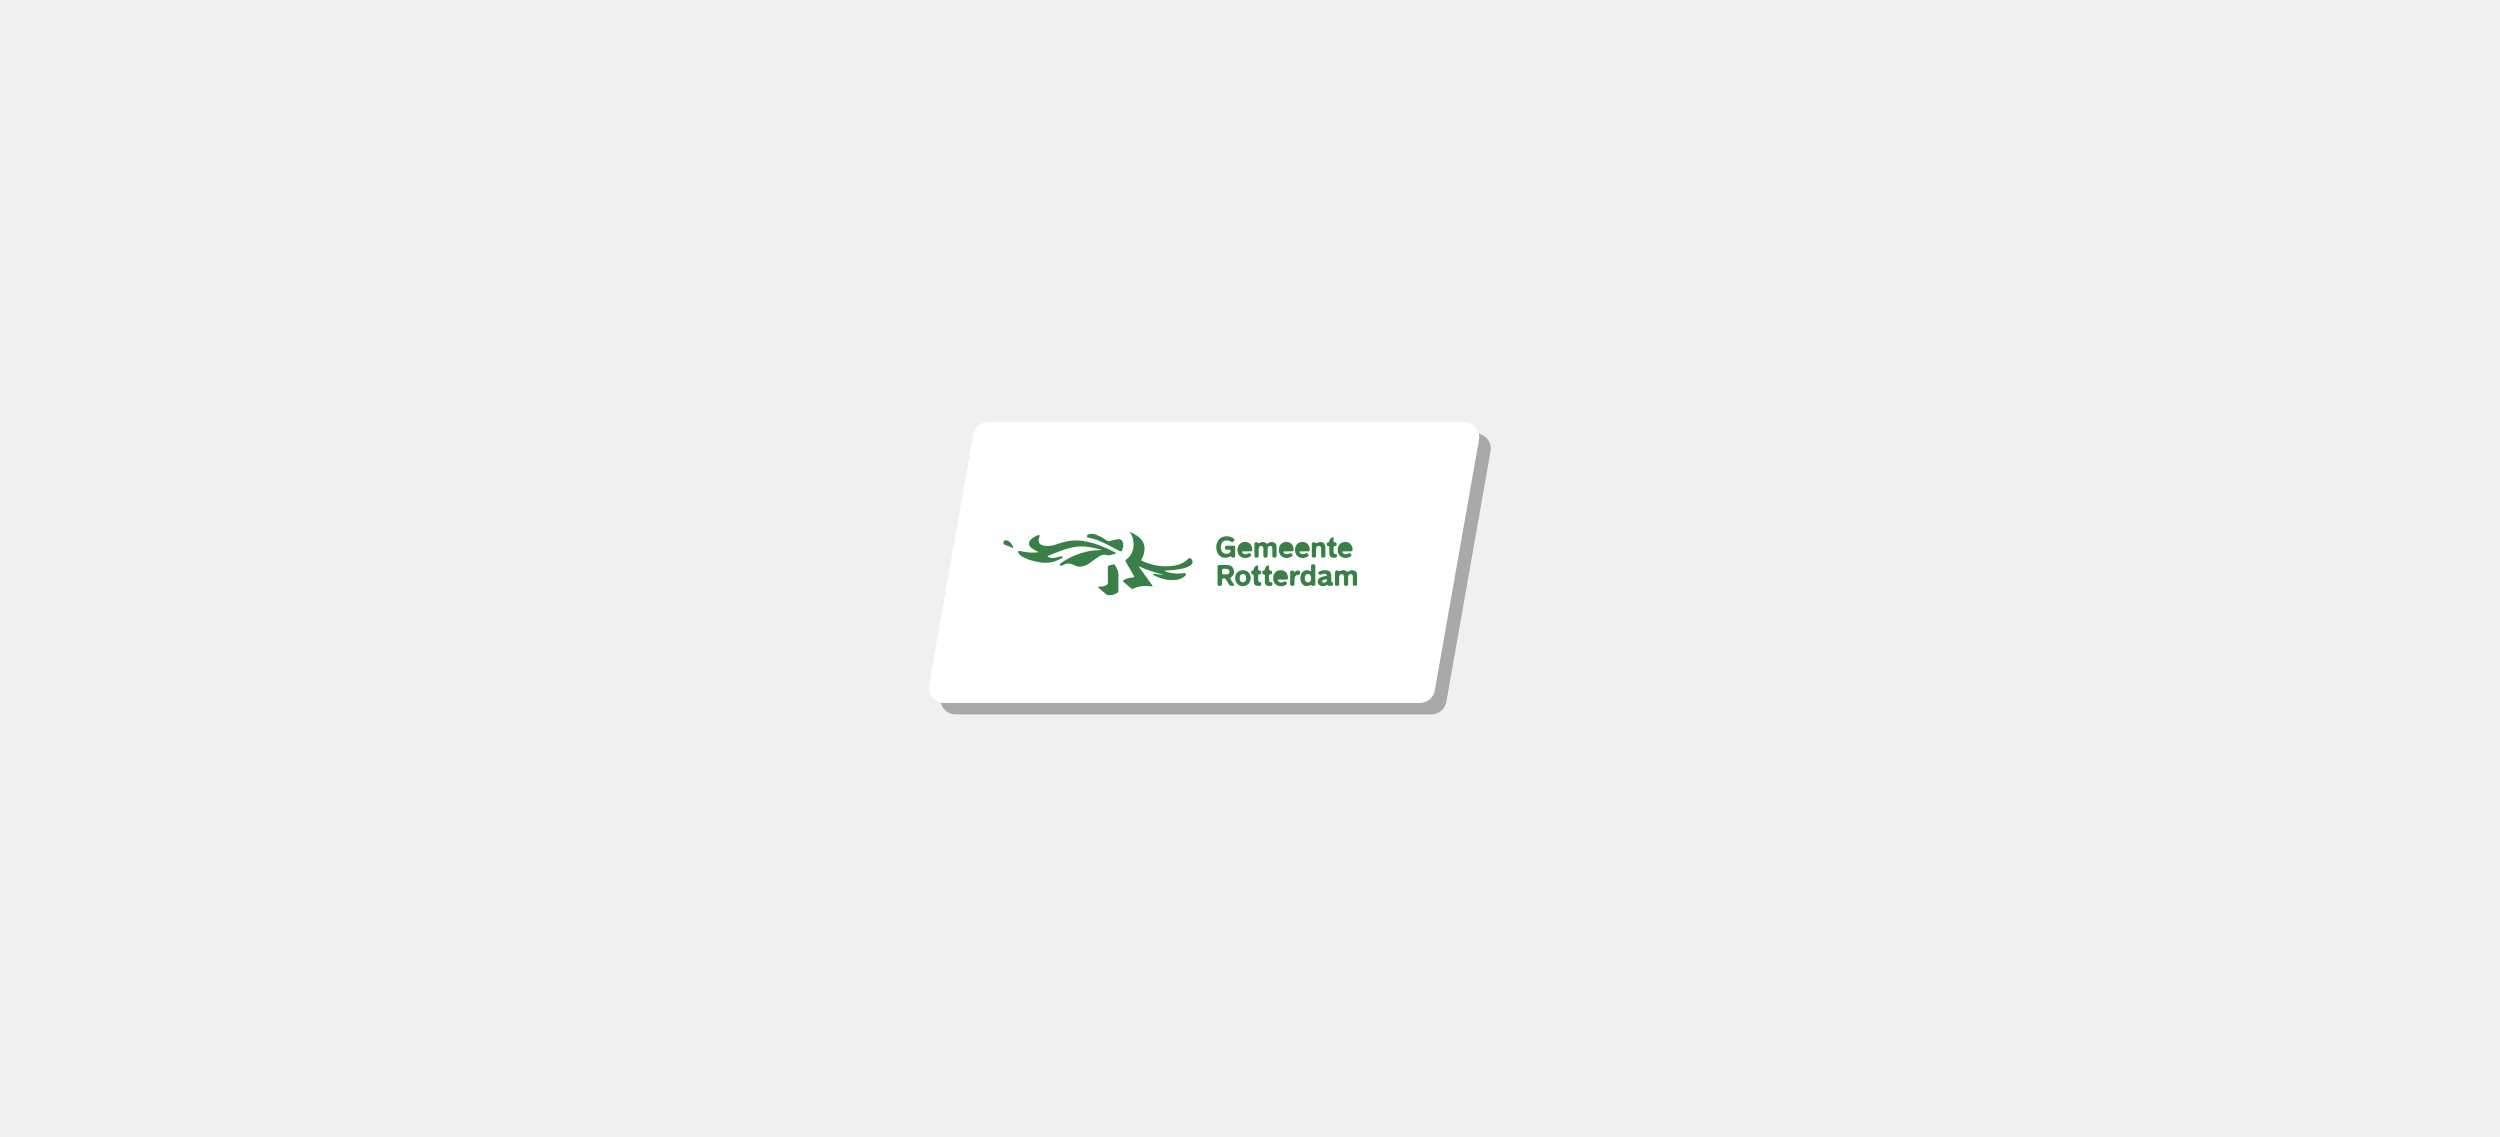
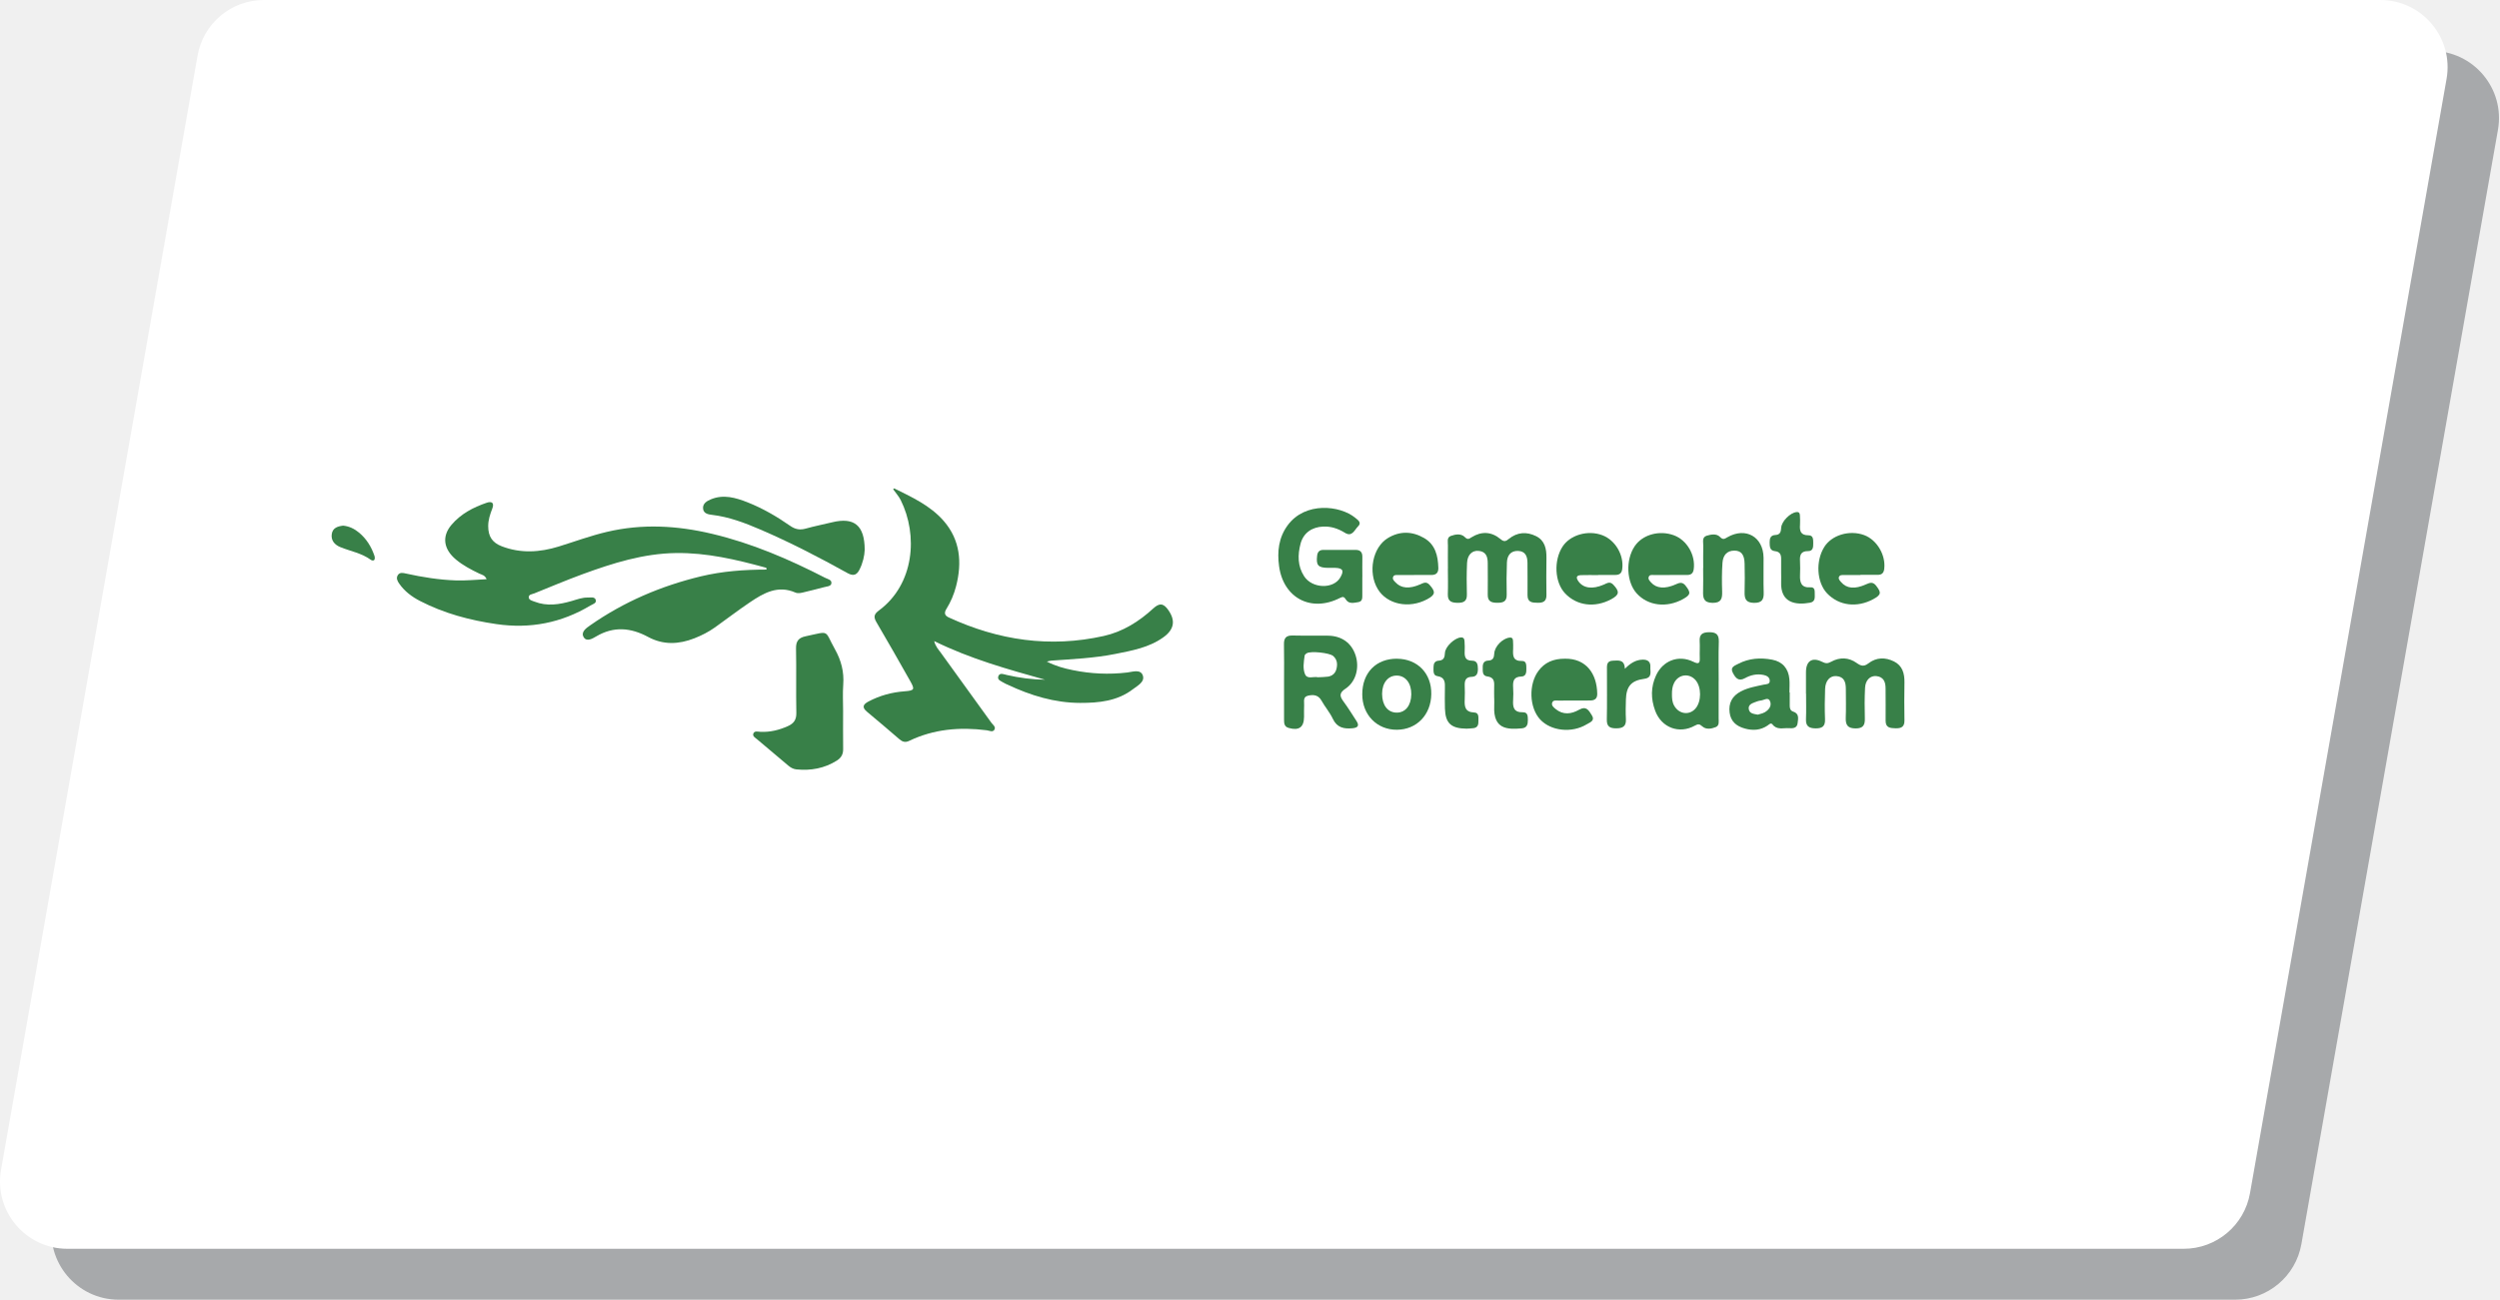
- <svg xmlns="http://www.w3.org/2000/svg" id="Layer_1" viewBox="0 0 2573.9 1170">
+ <svg xmlns="http://www.w3.org/2000/svg" viewBox="956.27 434.49 578.581 301.02">
  <defs>
    <style>.cls-1{fill:#fff;}.cls-2{fill:#a7a9ab;}.cls-3{fill:#388048;}</style>
  </defs>
  <path class="cls-2" d="M1473.76,735.51h-490.01c-9.68,0-17.02-8.74-15.34-18.28l45.51-258.08c1.31-7.44,7.78-12.87,15.34-12.87h490.01c9.68,0,17.02,8.74,15.34,18.28l-45.51,258.08c-1.31,7.44-7.78,12.87-15.34,12.87Z" />
-   <path class="cls-1" d="M1461.86,723.72h-490.01c-9.68,0-17.02-8.74-15.34-18.28l45.51-258.08c1.31-7.44,7.78-12.87,15.34-12.87h490.01c9.68,0,17.02,8.74,15.34,18.28l-45.51,258.08c-1.31,7.44-7.78,12.87-15.34,12.87Z" />
+   <path class="cls-1" d="M1461.86,723.72h-490.01c-9.68,0-17.02-8.74-15.34-18.28l45.51-258.08c1.31-7.44,7.78-12.87,15.34-12.87h490.01c9.68,0,17.02,8.74,15.34,18.28l-45.51,258.08c-1.31,7.44-7.78,12.87-15.34,12.87Z" style="" />
  <g>
    <path class="cls-3" d="M1068.93,568.63c-.42-.97-1.13-1.02-1.67-1.28-1.91-.92-3.78-1.89-5.41-3.25-2.9-2.41-3.32-5.36-1.07-8.03,2.16-2.56,5.05-4.07,8.18-5.14,1.21-.41,1.78,.06,1.29,1.34-.51,1.32-.95,2.63-.95,4.07,0,2.39,.92,3.83,3.17,4.69,4.37,1.67,8.77,1.4,13.16,.04,3.72-1.15,7.38-2.51,11.19-3.4,8.15-1.92,16.25-1.46,24.32,.46,9.2,2.18,17.83,5.89,26.2,10.2,.56,.29,1.57,.43,1.41,1.31-.12,.66-1.02,.67-1.62,.83-1.54,.42-3.1,.79-4.65,1.17-.69,.17-1.41,.37-2.08,.08-4.07-1.77-7.35,.14-10.52,2.28-2.75,1.85-5.39,3.89-8.09,5.81-1.46,1.04-3.06,1.85-4.73,2.51-3.63,1.43-7.23,1.59-10.74-.31-4.01-2.16-7.97-2.52-12.03-.11-.88,.52-2.22,1.32-2.9,.14-.68-1.19,.6-2.07,1.53-2.72,7.79-5.45,16.38-9.11,25.61-11.34,5-1.2,10.08-1.56,15.17-1.57,.15-.31-.03-.42-.19-.46-6.79-1.86-13.61-3.47-20.75-3.37-7.56,.11-14.61,2.34-21.58,4.89-3.78,1.39-7.49,2.95-11.22,4.46-.49,.2-1.32,.22-1.27,.93,.04,.62,.8,.77,1.32,.97,2.9,1.14,5.78,.68,8.65-.15,1.23-.36,2.43-.83,3.73-.79,.67,.02,1.61-.25,1.82,.6,.18,.73-.72,.93-1.25,1.25-6.73,4.03-13.95,5.43-21.74,4.3-6.19-.9-12.14-2.48-17.71-5.36-1.9-.98-3.57-2.24-4.81-4.01-.4-.57-.77-1.25-.34-1.95,.46-.75,1.23-.54,1.91-.39,3.81,.84,7.67,1.46,11.57,1.59,2.32,.08,4.64-.17,7.09-.28Z" />
    <path class="cls-3" d="M1198.62,587.71c2.11,1.08,4.06,1.59,6.03,1.99,4.16,.85,8.35,1.05,12.59,.55,1.21-.14,3.08-.85,3.62,.68,.52,1.5-1.22,2.37-2.29,3.19-3.6,2.76-7.9,3.18-12.21,3.17-5.92-.01-11.47-1.71-16.79-4.22-.29-.14-.6-.24-.86-.42-.61-.39-1.66-.65-1.28-1.59,.33-.82,1.24-.4,1.89-.25,2.93,.68,5.89,1.06,8.91,1.11-8.65-2.43-17.3-4.82-25.67-8.95,.3,1.26,1.01,1.97,1.56,2.74,3.88,5.39,7.78,10.76,11.66,16.15,.35,.49,1.11,.97,.72,1.63-.4,.68-1.18,.21-1.77,.14-6.22-.79-12.26-.29-17.98,2.46-.9,.43-1.55,.21-2.25-.39-2.47-2.13-4.95-4.24-7.45-6.32-1.18-.98-1.1-1.67,.27-2.4,2.64-1.4,5.43-2.16,8.42-2.38,2.27-.17,2.37-.44,1.25-2.4-2.58-4.55-5.15-9.11-7.81-13.62-.7-1.19-.55-1.85,.55-2.67,8.24-6.07,9.14-17.46,5.07-25.61-.45-.89-1.15-1.66-1.74-2.49,.08-.07,.2-.23,.23-.21,4.13,2.04,8.37,3.99,11.45,7.52,3.85,4.41,4.3,9.65,2.89,15.13-.48,1.86-1.22,3.63-2.24,5.27-.55,.88-.46,1.52,.55,1.98,11.5,5.3,23.44,7.07,35.88,4.29,4.39-.98,8.14-3.33,11.44-6.36,1.45-1.34,2.4-1.25,3.53,.39,1.68,2.42,1.33,4.47-1.15,6.26-3.32,2.4-7.26,3.09-11.14,3.87-4.9,.98-9.89,1.19-14.86,1.55-.23,.02-.45,.09-1.01,.22Z" />
    <path class="cls-3" d="M1151.47,599.17c0,2.93-.03,5.86,.01,8.79,.02,1.21-.44,2.04-1.46,2.69-2.88,1.81-6.02,2.37-9.36,2.04-.72-.07-1.33-.41-1.88-.88-2.38-2.02-4.78-4.02-7.16-6.04-.42-.36-1.14-.73-.95-1.32,.24-.78,1.09-.48,1.68-.46,2.22,.1,4.29-.41,6.31-1.31,1.39-.62,2.01-1.47,1.98-3.07-.1-4.96,.03-9.93-.07-14.9-.03-1.72,.57-2.51,2.26-2.86,5.72-1.21,4.21-1.51,6.75,3.01,1.45,2.59,2.14,5.24,1.92,8.2-.15,2.03-.03,4.07-.03,6.11Z" />
    <path class="cls-3" d="M1271.68,568.12c0,1.34,.02,2.68,0,4.01-.01,.75,.11,1.66-.93,1.82-.98,.15-2.15,.48-2.82-.53-.45-.68-.64-.84-1.42-.44-6.65,3.4-13.09,.06-14.1-7.35-.46-3.35-.12-6.61,1.99-9.48,4.06-5.53,12.15-4.62,15.66-1.72,.63,.52,1.53,1.1,.63,1.98-.81,.79-1.36,2.52-3.02,1.49-1.57-.97-3.2-1.53-5.06-1.45-2.6,.11-4.57,1.47-5.23,3.97-.68,2.58-.7,5.18,.84,7.55,1.85,2.85,6.75,3.02,8.35,.29,.93-1.58,.62-2.19-1.17-2.25-.57-.02-1.15,0-1.72,0-2.24-.04-2.71-.61-2.47-2.76,.1-.93,.53-1.4,1.45-1.4,2.49,0,4.98,0,7.47,0,1.14,0,1.59,.59,1.56,1.68-.03,1.53,0,3.06,0,4.59Z" />
    <path class="cls-3" d="M1253.56,592.33c0-2.87,.04-5.73-.02-8.6-.03-1.44,.48-2.09,2-2.05,2.74,.07,5.49-.01,8.24,.04,3.18,.06,5.43,1.72,6.35,4.58,.91,2.85,.09,6.08-2.34,7.69-1.52,1.01-1.36,1.77-.45,3,1.06,1.43,1.99,2.96,2.97,4.46,.71,1.08,.39,1.59-.89,1.71-1.99,.19-3.6-.12-4.57-2.19-.7-1.49-1.82-2.77-2.62-4.21-.75-1.34-1.89-1.43-3.13-1.14-1.24,.29-.83,1.4-.89,2.23-.06,.89,0,1.78-.02,2.67-.02,2.42-1.18,3.24-3.55,2.57-1.09-.31-1.07-1.14-1.08-1.97-.02-2.93,0-5.86,0-8.79Zm7.83-.98c.78-.04,1.56-.03,2.31-.14,1.04-.15,1.75-.78,2-1.81,.27-1.11,.17-2.16-.77-2.98-.84-.73-5.17-1.2-6.12-.63-.2,.12-.45,.34-.48,.54-.2,1.45-.48,3.01,.1,4.34,.53,1.21,1.96,.43,2.95,.68Z" />
    <path class="cls-3" d="M1374.4,595.15c0-1.66,0-3.32,0-4.97,0-2.6,1.42-3.57,3.75-2.4,.82,.42,1.3,.4,2.05-.01,2.02-1.12,4.1-1.05,5.96,.29,.98,.7,1.67,.86,2.68,.08,1.85-1.43,3.93-1.46,5.96-.44,1.95,.98,2.43,2.79,2.4,4.84-.04,2.93-.06,5.87,0,8.8,.03,1.49-.73,1.86-2.03,1.83-1.24-.03-2.35-.09-2.33-1.76,.02-2.49,0-4.97-.01-7.46,0-1.48-.43-2.69-2.14-2.87-1.41-.14-2.52,.93-2.61,2.7-.12,2.35-.12,4.72-.05,7.07,.05,1.57-.38,2.35-2.13,2.35-1.8,0-2.35-.76-2.29-2.44,.09-2.23,.02-4.46,.02-6.69,0-1.54-.35-2.86-2.21-2.99-1.46-.1-2.52,1.05-2.59,2.95-.09,2.36-.11,4.72-.02,7.08,.06,1.64-.69,2.09-2.19,2.08-1.48-.02-2.28-.47-2.22-2.1,.08-1.97,.02-3.95,.02-5.93Z" />
    <path class="cls-3" d="M1291.5,566.17c0-1.78-.03-3.57,0-5.35,.02-.79-.32-1.84,.67-2.2,1.06-.39,2.37-.62,3.25,.27,.67,.67,.96,.41,1.55,.04,2.3-1.43,4.61-1.34,6.72,.43,.81,.68,1.22,.51,1.91-.05,1.93-1.57,4.1-1.73,6.29-.65,2.06,1.01,2.44,2.93,2.42,5.02-.03,2.87-.05,5.73,0,8.6,.03,1.49-.75,1.85-2.04,1.82-1.23-.02-2.35-.06-2.34-1.75,.02-2.48,0-4.97-.01-7.45,0-1.49-.43-2.74-2.16-2.81-1.76-.07-2.54,1.1-2.6,2.67-.1,2.48-.11,4.97-.05,7.45,.04,1.62-.83,1.9-2.17,1.89-1.32,0-2.25-.27-2.22-1.88,.04-2.42,0-4.84,0-7.26,0-1.47-.35-2.71-2.09-2.88-1.52-.15-2.61,.9-2.7,2.8-.11,2.42-.11,4.84-.04,7.26,.05,1.56-.69,1.98-2.1,1.97-1.41-.01-2.37-.3-2.31-2,.07-1.97,.02-3.95,.01-5.92Z" />
    <path class="cls-3" d="M1156.47,561.85c-.05,1.35-.42,3.02-1.21,4.58-.63,1.23-1.39,1.56-2.76,.8-6.59-3.66-13.28-7.12-20.21-10.1-3.58-1.54-7.22-2.92-11.14-3.39-.88-.1-1.93-.29-2.09-1.35-.18-1.21,.79-1.83,1.75-2.23,2.95-1.25,5.81-.4,8.55,.68,3.51,1.39,6.78,3.29,9.87,5.45,1.15,.8,2.23,1.01,3.58,.63,2.03-.57,4.1-.97,6.15-1.47,5.07-1.22,7.5,.71,7.51,6.39Z" />
    <path class="cls-3" d="M1354.18,592.29c0,2.86,.01,5.73,0,8.59,0,.73,.21,1.66-.68,2.02-1.02,.41-2.24,.6-3.09-.16-.67-.6-.99-.6-1.73-.19-3.65,2.04-7.76,.46-9.2-3.46-1.01-2.75-1.03-5.48,.21-8.17,1.6-3.45,5.2-4.83,8.62-3.16,1.28,.63,1.55,.35,1.5-.92-.05-1.27,.06-2.55-.02-3.82-.11-1.62,.65-2.08,2.16-2.1,1.61-.02,2.32,.48,2.27,2.19-.1,3.05-.03,6.11-.03,9.16Zm-10.81,3.05c0,.89,.05,1.77,.51,2.58,1.11,1.99,3.51,2.32,4.94,.67,1.4-1.61,1.41-4.96,.02-6.57-1.44-1.67-3.88-1.39-4.93,.56-.47,.87-.55,1.81-.54,2.77Z" />
    <path class="cls-3" d="M1318.64,587.05c4.83-.05,7.36,3.42,7.43,8.13,.02,1.16-.62,1.56-1.69,1.55-2.43-.01-4.86,0-7.29,.02-.54,0-1.27-.18-1.47,.55-.17,.63,.39,1.05,.82,1.41,1.74,1.43,3.67,1.16,5.39,.18,1.75-.99,2.29,.17,2.97,1.23,.84,1.32-.41,1.67-1.15,2.12-3.46,2.11-8.31,1.58-10.81-1.13-2.51-2.73-2.7-8.11-.38-11.24,1.43-1.93,3.42-2.84,6.19-2.82Z" />
    <path class="cls-3" d="M1326.31,567.69c-1.34,0-2.69-.04-4.03,.01-1.06,.04-1.15,.58-.6,1.38,1.14,1.66,3.26,1.97,5.92,.81,.76-.33,1.4-.83,2.21,.04,1.47,1.58,1.4,2.32-.5,3.35-3.81,2.06-8.02,1.51-10.73-1.41-2.36-2.54-2.62-7.53-.56-10.75,1.76-2.75,5.9-3.94,9.25-2.66,3.03,1.16,5.03,4.64,4.58,7.86-.13,.96-.64,1.32-1.53,1.33-1.34,0-2.68,0-4.03,0v.04Z" />
    <path class="cls-3" d="M1387.02,567.67c-1.28,0-2.56,0-3.84,0-.44,0-.97-.04-1.15,.47-.17,.48,.22,.83,.5,1.17,1.28,1.5,3.18,1.71,5.82,.5,.93-.43,1.59-.57,2.31,.36,1.22,1.57,1.16,2.08-.64,3.07-3.79,2.08-8.01,1.56-10.74-1.33-2.39-2.53-2.69-7.47-.64-10.74,1.73-2.77,5.84-3.99,9.22-2.75,2.97,1.1,5.04,4.61,4.66,7.82-.11,.94-.54,1.38-1.47,1.39-1.34,0-2.68,0-4.03,0v.03Z" />
    <path class="cls-3" d="M1283.65,567.67c-1.21,0-2.43-.01-3.64,0-.43,0-.98-.08-1.19,.41-.24,.57,.22,.95,.56,1.31,1.28,1.38,3.22,1.54,5.69,.45,.78-.35,1.43-.74,2.2,.13,1.43,1.61,1.35,2.28-.61,3.33-4.2,2.24-9.27,1.18-11.41-2.39-2.31-3.85-1.2-9.65,2.35-11.8,2.75-1.67,5.63-1.6,8.38-.01,2.62,1.52,3.22,4.12,3.3,6.91,.03,1.1-.47,1.66-1.6,1.65-1.34-.02-2.68,0-4.03,0v.02Z" />
    <path class="cls-3" d="M1342.84,567.67c-1.21,0-2.43-.01-3.64,0-.43,0-.98-.12-1.19,.39-.24,.56,.2,.96,.53,1.34,1.21,1.37,3.21,1.56,5.68,.44,.91-.41,1.58-.63,2.32,.32,1.24,1.58,1.18,2.09-.6,3.08-3.78,2.1-8.13,1.57-10.73-1.31-2.38-2.63-2.61-7.76-.47-10.93,1.81-2.7,5.73-3.78,9.11-2.52,3.02,1.13,5.01,4.61,4.56,7.85-.13,.96-.64,1.33-1.52,1.33-1.34,0-2.68,0-4.03,0v.02Z" />
    <path class="cls-3" d="M1370.64,594.86c0,1.02,0,2.04,0,3.06,0,.6,.12,1.16,.79,1.38,1.48,.47,1.15,1.68,1.03,2.71-.15,1.23-1.21,1.18-2.09,1.13-1.28-.08-2.7,.48-3.73-.87-.37-.48-.82,.05-1.16,.28-1.61,1.07-3.33,1.18-5.15,.7-2.17-.57-3.36-1.77-3.61-3.72-.28-2.17,.58-3.84,2.58-4.89,1.66-.88,3.5-1.18,5.31-1.58,.55-.12,1.46-.02,1.4-.95-.05-.82-.75-1.16-1.46-1.3-1.51-.31-2.96,.02-4.26,.74-1.59,.88-2.24-.13-2.83-1.24-.7-1.32,.46-1.65,1.27-2.08,2.49-1.3,5.16-1.46,7.85-.95,2.4,.46,3.77,2.06,3.98,4.51,.09,1.01,.01,2.04,.01,3.06h.05Zm-7.4,5.15c.46-.15,1.1-.25,1.63-.56,.94-.54,1.63-1.46,1.23-2.51-.42-1.11-1.42-.27-2.16-.2-.49,.05-.98,.24-1.45,.42-.73,.27-1.49,.63-1.33,1.58,.17,1.02,1.09,1.09,2.07,1.27Z" />
    <path class="cls-3" d="M1279.72,587.06c4.74,.03,8.01,3.4,7.93,8.2-.07,4.8-3.39,8.23-7.98,8.25-4.6,.02-8.01-3.47-8-8.21,0-5.01,3.19-8.27,8.06-8.25Zm-3.46,8.12c0,2.62,1.28,4.31,3.31,4.36,2.05,.05,3.41-1.61,3.45-4.22,.04-2.56-1.3-4.31-3.31-4.36-2.05-.04-3.44,1.67-3.45,4.22Z" />
    <path class="cls-3" d="M1350.61,566.05c0-1.72-.03-3.44,.01-5.16,.02-.84-.35-1.97,.78-2.32,1.01-.31,2.28-.55,3.09,.28,.71,.74,1.07,.45,1.72,.07,4.22-2.43,8.32-.1,8.37,4.75,.03,2.67-.06,5.35,.03,8.02,.06,1.66-.4,2.45-2.24,2.43-1.89-.02-2.23-.96-2.18-2.54,.07-2.16,.04-4.33,0-6.5-.03-2.09-.76-3.05-2.34-3.06-1.85-.02-2.66,1.2-2.78,2.79-.16,2.22-.15,4.46-.08,6.68,.05,1.63-.19,2.65-2.23,2.63-2.07-.03-2.23-1.16-2.18-2.73,.06-1.78,.01-3.57,.01-5.35Z" />
    <path class="cls-3" d="M1295.88,603.26c-3.68-.03-4.96-1.28-5.07-4.64-.05-1.53-.03-3.06-.01-4.58,.02-1.37,.16-2.66-1.8-2.97-.99-.15-.83-1.29-.83-2.11,0-.78,.3-1.4,1.19-1.45,1.2-.07,1.4-.8,1.45-1.81,.07-1.43,2.21-3.44,3.65-3.57,.75-.07,.86,.43,.89,.95,.05,.76,.07,1.53,.03,2.29-.05,1.22,.15,2.14,1.7,2.14,1.23,0,1.35,.93,1.36,1.89,.01,1-.24,1.82-1.42,1.85-1.41,.03-1.67,.87-1.63,2.03,.04,1.08,.05,2.17,0,3.25-.08,1.61,.07,2.9,2.2,2.98,1.16,.04,.95,1.15,.97,1.95,.03,.82-.14,1.56-1.14,1.68-.63,.08-1.27,.1-1.54,.11Z" />
    <path class="cls-3" d="M1302.21,596.14c0-.89-.03-1.78,0-2.68,.05-1.18-.07-2.11-1.59-2.3-1.22-.15-1.04-1.25-1.06-2.13-.02-.88,.3-1.51,1.28-1.54,1.1-.04,1.34-.68,1.39-1.64,.09-1.66,1.91-3.48,3.5-3.68,.62-.08,.82,.22,.84,.73,.03,.64,.06,1.28,.03,1.91-.08,1.5-.09,2.83,2.06,2.77,1.04-.03,.99,.97,1,1.74,.02,.87-.05,1.83-1.15,1.86-1.85,.04-1.99,1.14-1.91,2.55,.06,.95,.06,1.91,0,2.87-.11,1.66,.12,2.91,2.26,2.86,1.17-.03,1.14,.97,1.15,1.82,.01,.99-.21,1.79-1.39,1.9-3.43,.32-6.64,.18-6.4-5.12,.03-.64,0-1.27,0-1.91Z" />
    <path class="cls-3" d="M1368.65,567.01c0-.95-.02-1.91,0-2.86,.03-1.06-.15-1.87-1.45-2.01-1.22-.13-1.19-1.12-1.21-2.03-.01-.93,.22-1.66,1.32-1.71,1.12-.04,1.29-.75,1.35-1.68,.08-1.49,2.12-3.5,3.56-3.63,.64-.06,.76,.34,.78,.81,.03,.7,.07,1.4,.02,2.1-.11,1.44,.12,2.48,1.96,2.47,1.16,0,1.09,1.02,1.1,1.86,.01,.87-.04,1.81-1.18,1.8-1.74-.02-1.96,.98-1.88,2.36,.06,1.08,.04,2.16,0,3.24-.06,1.68,.3,2.93,2.39,2.79,1.05-.07,1.02,.75,1.02,1.46,0,.87,.17,1.87-1.09,2.1-3.31,.61-6.88,.07-6.69-4.78,.03-.76,0-1.53,0-2.29Z" />
    <path class="cls-3" d="M1332.45,589.41c1.32-1.35,2.56-2.09,4.12-2.14,1.13-.03,1.88,.45,1.8,1.68-.07,1.09,.54,2.5-1.41,2.76-3.02,.4-4.16,1.75-4.25,4.8-.05,1.52-.08,3.05,0,4.57,.08,1.62-.71,2.09-2.2,2.1-1.46,.01-2.26-.36-2.22-2.03,.08-3.81,.02-7.63,.03-11.44,0-1.01-.16-2.16,1.39-2.2,1.26-.04,2.69-.35,2.76,1.91Z" />
    <path class="cls-3" d="M1035.66,556.23c1.43,.12,2.67,.73,3.77,1.65,1.7,1.43,2.82,3.25,3.53,5.34,.09,.27,.12,.66,0,.89-.19,.34-.6,.2-.85,.03-2.11-1.54-4.67-1.97-7.02-2.92-1.33-.54-2.26-1.55-2-3.1,.22-1.36,1.35-1.73,2.58-1.88Z" />
  </g>
</svg>
